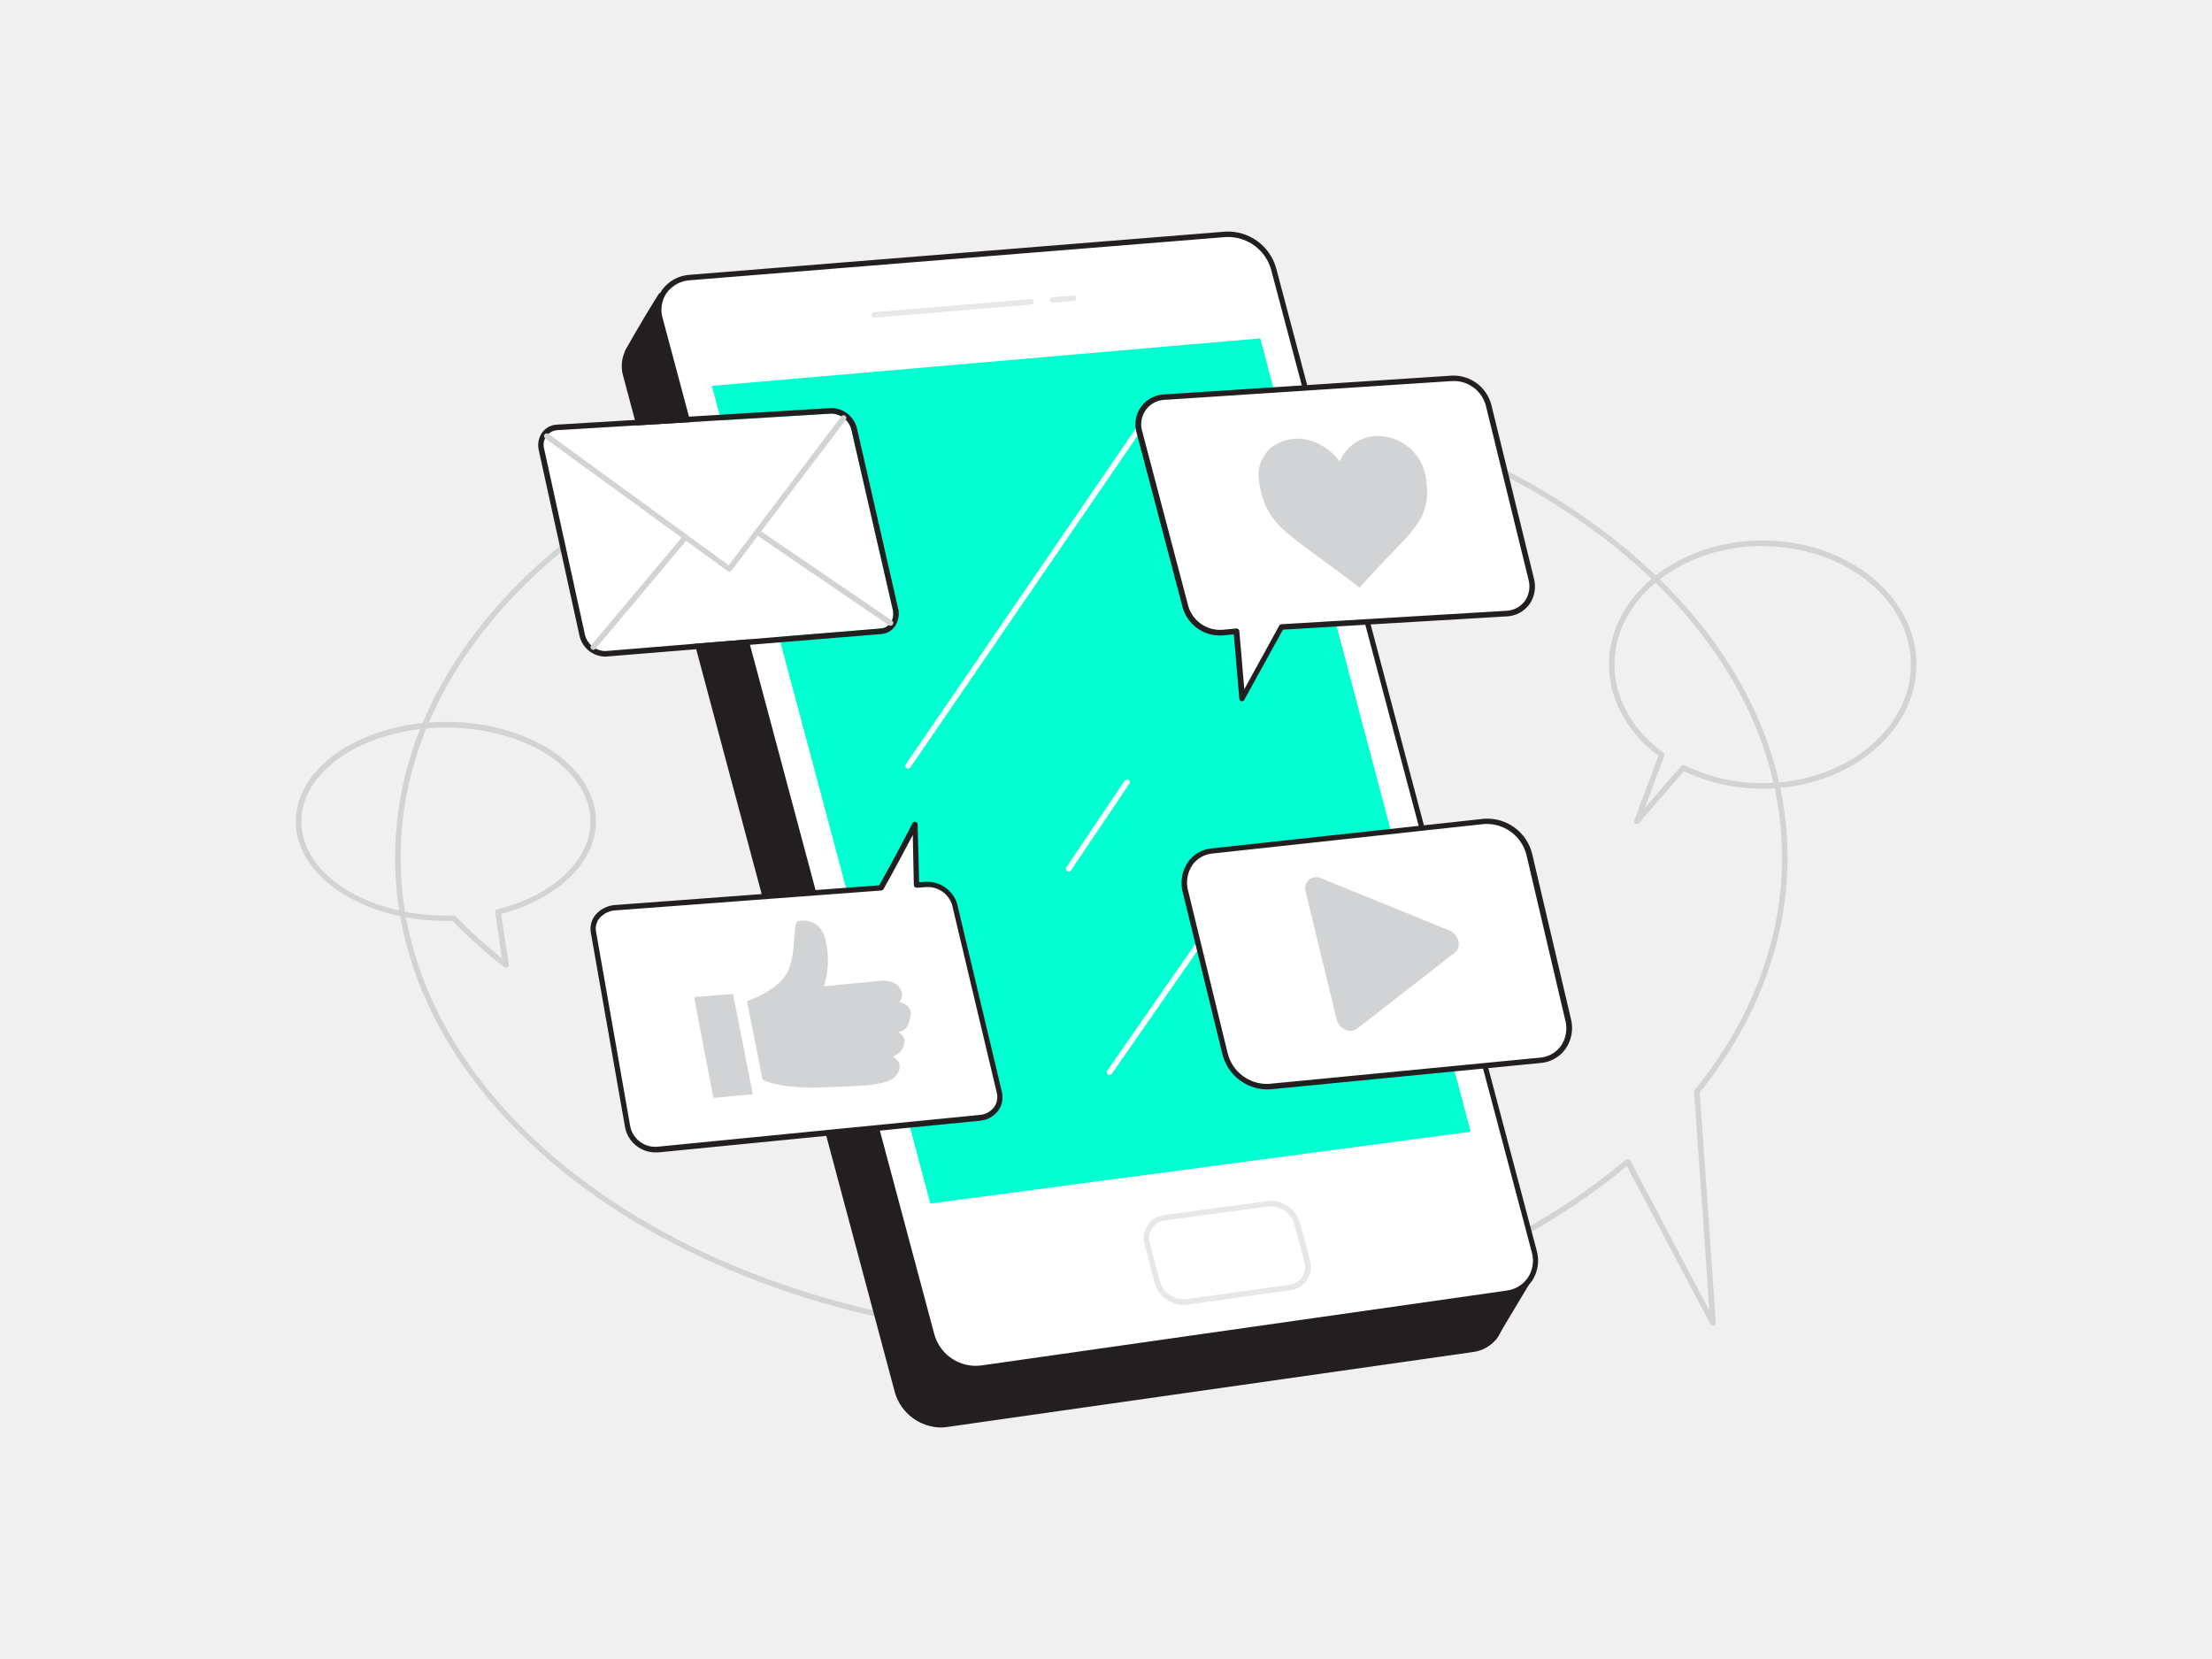
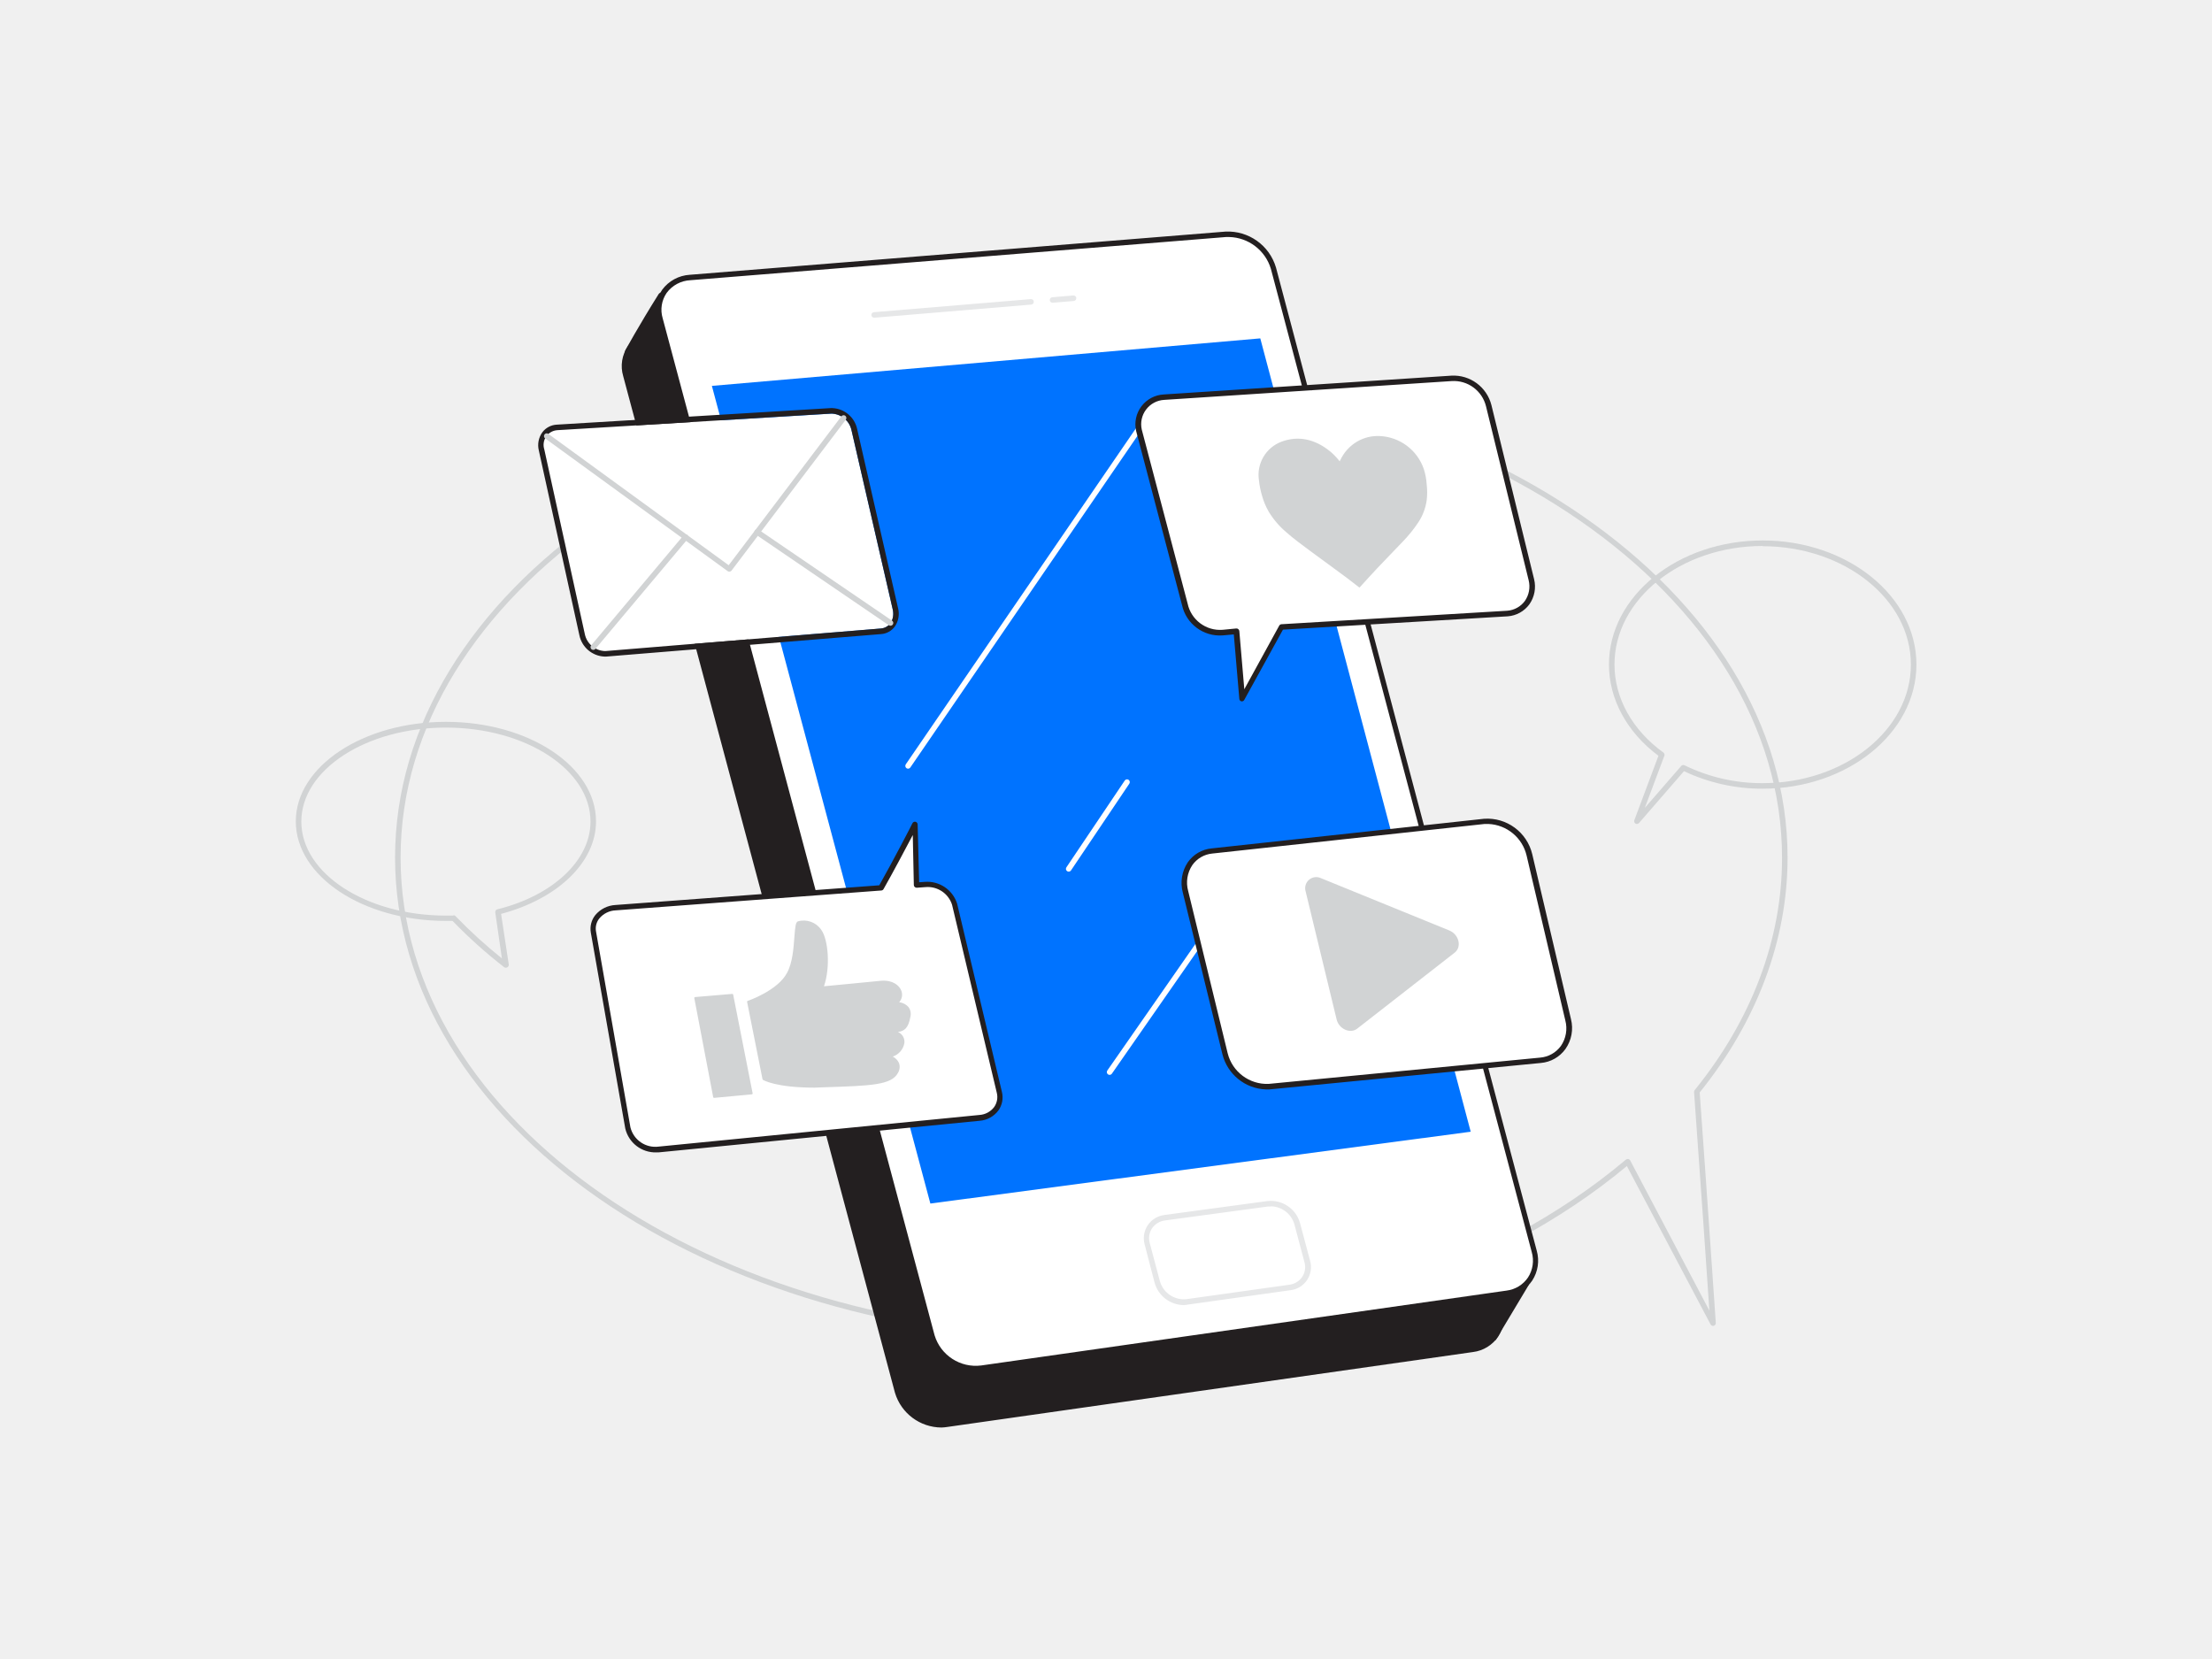
<svg xmlns="http://www.w3.org/2000/svg" viewBox="0 0 400 300" data-imageid="marketing-flatline-eda0a" imageName="Marketing" class="illustrations_image" style="width: 116px;">
  <g id="_186_marketing_flatline" data-name="#186_marketing_flatline">
    <path d="M197.34,242.36c-69.42,0-125.9-39.16-125.9-87.28s56.48-87.29,125.9-87.29S323.25,107,323.25,155.08c0,14.87-5.5,29.55-15.89,42.47,1.36,18.87,2.89,41.45,2.91,41.68a.49.49,0,0,1-.36.51.5.5,0,0,1-.58-.24l-15.14-28.64C270.17,230.88,234.92,242.36,197.34,242.36Zm0-173.57c-68.87,0-124.9,38.71-124.9,86.29s56,86.28,124.9,86.28c37.59,0,72.83-11.54,96.68-31.67a.57.57,0,0,1,.42-.11.52.52,0,0,1,.35.26L309.11,237c-.43-6.32-1.65-24.18-2.77-39.52a.49.49,0,0,1,.11-.35c10.34-12.78,15.8-27.3,15.8-42C322.25,107.5,266.22,68.79,197.34,68.79Z" fill="#d1d3d4" />
    <path d="M113.51,63.61s2.32-4.28,6-10.19c0,0,11.82,8.83,11.72,8.34S113.51,63.61,113.51,63.61Z" fill="#231f20" />
    <path d="M113.51,64.11a.5.5,0,0,1-.44-.74s2.37-4.36,6.05-10.22a.53.53,0,0,1,.33-.22.49.49,0,0,1,.39.09c4.1,3.06,10.85,8,11.54,8.28h0c.33.08.35.21.38.36a.53.53,0,0,1-.23.54c-.1.06-.19.12-.48,0-1.11-.15-11.26,1.08-17.48,1.91Zm6.17-10c-2.56,4.09-4.43,7.36-5.26,8.84,8.57-1.12,12.87-1.59,15-1.71C127.91,60.22,125.05,58.15,119.68,54.14Z" fill="#231f20" />
    <polygon points="270.12 241.96 276.02 232.12 267.86 224.74 270.12 241.96" fill="#231f20" />
    <path d="M270.12,242.46H270a.48.48,0,0,1-.39-.43l-2.27-17.21a.5.5,0,0,1,.27-.51.48.48,0,0,1,.56.07l8.17,7.38a.5.5,0,0,1,.09.63l-5.9,9.84A.5.5,0,0,1,270.12,242.46ZM268.53,226l1.9,14.45,4.95-8.25Z" fill="#231f20" />
    <path d="M266.3,244l-95,13.53a8.28,8.28,0,0,1-9-5.83L113.17,67.83c-1-3.81,1.43-7.16,5.46-7.49l96.86-7.81a8.57,8.57,0,0,1,8.63,6.12l47.14,177.79A5.92,5.92,0,0,1,266.3,244Z" fill="#231f20" />
    <path d="M170.25,258.14a8.82,8.82,0,0,1-8.41-6.28L112.69,68a6.33,6.33,0,0,1,.86-5.4,6.67,6.67,0,0,1,5-2.72L215.45,52a9.07,9.07,0,0,1,9.15,6.5l47.14,177.78a6.56,6.56,0,0,1-.81,5.4,6.43,6.43,0,0,1-4.56,2.81h0l-95,13.54A8.74,8.74,0,0,1,170.25,258.14ZM216.08,53l-.55,0-96.86,7.81a5.69,5.69,0,0,0-4.31,2.3,5.41,5.41,0,0,0-.71,4.57L162.81,251.6a7.77,7.77,0,0,0,8.44,5.47l95-13.54h0a5.48,5.48,0,0,0,3.87-2.37,5.63,5.63,0,0,0,.68-4.59L223.63,58.78A8.07,8.07,0,0,0,216.08,53Z" fill="#231f20" />
    <path d="M272.48,233.88l-95,13.53a8.26,8.26,0,0,1-9-5.83L119.35,57.68c-1-3.81,1.43-7.16,5.46-7.49l96.87-7.81a8.56,8.56,0,0,1,8.62,6.12l47.14,177.79A5.92,5.92,0,0,1,272.48,233.88Z" fill="#fff" />
    <path d="M176.43,248a8.83,8.83,0,0,1-8.41-6.28L118.87,57.81a6.36,6.36,0,0,1,.86-5.4,6.7,6.7,0,0,1,5-2.72l96.87-7.81a9.07,9.07,0,0,1,9.14,6.5l47.15,177.78a6.6,6.6,0,0,1-.81,5.4,6.45,6.45,0,0,1-4.57,2.81h0l-95,13.54A8.74,8.74,0,0,1,176.43,248ZM222.26,42.86l-.54,0-96.87,7.81a5.67,5.67,0,0,0-4.3,2.3,5.37,5.37,0,0,0-.72,4.57L169,241.45a7.78,7.78,0,0,0,8.44,5.47l95-13.54a5.48,5.48,0,0,0,3.87-2.37,5.59,5.59,0,0,0,.68-4.59L229.82,48.63A8.08,8.08,0,0,0,222.26,42.86Zm50.22,191h0Z" fill="#231f20" />
-     <polygon points="128.73 69.78 227.9 61.19 265.95 204.65 168.24 217.64 128.73 69.78" fill="#00ffd1" class="target-color" />
+     <polygon points="128.73 69.78 227.9 61.19 265.95 204.65 168.24 217.64 128.73 69.78" fill="#0073ff" class="target-color" />
    <path d="M233.22,232.81l-18.53,2.61a5,5,0,0,1-5.41-3.56L207.44,225a3.72,3.72,0,0,1,3.19-4.75l18.57-2.52a5,5,0,0,1,5.34,3.56l1.82,6.85A3.69,3.69,0,0,1,233.22,232.81Z" fill="#fff" />
    <path d="M214.06,236a5.53,5.53,0,0,1-5.26-4L207,225.08a4.26,4.26,0,0,1,.54-3.51,4.3,4.3,0,0,1,3.08-1.87l18.56-2.51a5.49,5.49,0,0,1,5.89,3.92l1.83,6.85a4.2,4.2,0,0,1-3.56,5.35l-18.53,2.6A4.2,4.2,0,0,1,214.06,236Zm15.74-17.82a3.27,3.27,0,0,0-.54,0l-18.56,2.51a3.36,3.36,0,0,0-2.38,1.43,3.26,3.26,0,0,0-.4,2.7l1.84,6.91a4.5,4.5,0,0,0,4.86,3.19l18.53-2.6.07.49-.07-.49a3.26,3.26,0,0,0,2.33-1.42,3.21,3.21,0,0,0,.4-2.68l-1.82-6.85A4.5,4.5,0,0,0,229.8,218.14Z" fill="#e6e7e8" />
    <path d="M158.07,57.45a.5.5,0,0,1,0-1l28.33-2.36a.49.49,0,0,1,.54.45.5.5,0,0,1-.46.54l-28.33,2.37Z" fill="#e6e7e8" />
    <path d="M190.33,54.75a.5.5,0,0,1,0-1l3.76-.32a.5.5,0,0,1,.08,1l-3.75.31Z" fill="#e6e7e8" />
    <path d="M164.21,139a.52.52,0,0,1-.29-.09.51.51,0,0,1-.13-.69l44.87-65.51a.5.5,0,0,1,.83.56l-44.87,65.51A.52.52,0,0,1,164.21,139Z" fill="#fff" />
    <path d="M200.65,194.37a.52.52,0,0,1-.29-.09.5.5,0,0,1-.12-.7l27-38.79a.5.5,0,0,1,.82.57l-27,38.8A.51.51,0,0,1,200.65,194.37Z" fill="#fff" />
    <path d="M193.25,157.62a.51.51,0,0,1-.28-.09.49.49,0,0,1-.13-.69l10.55-15.69a.5.5,0,0,1,.69-.14.51.51,0,0,1,.14.7L193.67,157.4A.52.52,0,0,1,193.25,157.62Z" fill="#fff" />
    <path d="M159.29,113.66l-49.76,4.08a3.83,3.83,0,0,1-3.78-3.08l-7.33-33.4a2.66,2.66,0,0,1,2.32-3.46l49.63-3a3.79,3.79,0,0,1,3.61,3l7.45,32.39C161.84,112,160.88,113.53,159.29,113.66Z" fill="#fff" />
    <path d="M150.53,74.8a3.83,3.83,0,0,1,3.45,3l7.45,32.39c.41,1.78-.55,3.33-2.14,3.46l-49.76,4.08h-.23a3.86,3.86,0,0,1-3.55-3.08l-7.33-33.4a2.66,2.66,0,0,1,2.32-3.46l49.63-3h.16m0-1h-.22l-49.63,3a3.48,3.48,0,0,0-2.6,1.37,4,4,0,0,0-.64,3.31l7.33,33.4a4.85,4.85,0,0,0,4.53,3.86h.31l49.76-4.07a3.36,3.36,0,0,0,2.44-1.36,4.09,4.09,0,0,0,.59-3.32L155,77.58a4.79,4.79,0,0,0-4.42-3.78Z" fill="#231f20" />
    <path d="M131.86,103.37a.45.45,0,0,1-.29-.1l-33-24a.51.51,0,0,1-.11-.7.49.49,0,0,1,.7-.11l32.61,23.75,20.38-26.93a.5.5,0,0,1,.8.61l-20.68,27.31A.51.51,0,0,1,131.86,103.37Z" fill="#d1d3d4" />
    <path d="M161,113.15a.51.51,0,0,1-.28-.09L136.62,96.62a.49.49,0,0,1-.13-.69.51.51,0,0,1,.7-.14l24.13,16.45a.5.5,0,0,1-.28.91Z" fill="#d1d3d4" />
    <path d="M107.28,117.52a.56.56,0,0,1-.32-.11.51.51,0,0,1-.06-.71l16.7-19.89a.5.5,0,0,1,.77.64l-16.7,19.89A.5.5,0,0,1,107.28,117.52Z" fill="#d1d3d4" />
    <path d="M262.43,68.41l-52,3.4a4.91,4.91,0,0,0-4.51,6l8.3,31.48a6.52,6.52,0,0,0,6.83,5.12l2.48-.24,1,12.18,7.11-13,40.84-2.45a4.85,4.85,0,0,0,4.31-6.11l-7.71-31.46A6.54,6.54,0,0,0,262.43,68.41Z" fill="#fff" />
    <path d="M224.61,126.83l-.1,0a.49.49,0,0,1-.4-.44l-1-11.67-2,.18a7,7,0,0,1-7.37-5.51l-8.29-31.45a5.41,5.41,0,0,1,5-6.61l52-3.4a7.07,7.07,0,0,1,7.25,5.34l7.71,31.45a5.57,5.57,0,0,1-.85,4.56,5.33,5.33,0,0,1-3.9,2.17L232,113.86l-7,12.71A.51.51,0,0,1,224.61,126.83Zm-1-13.18a.47.47,0,0,1,.32.12.5.5,0,0,1,.18.34l.9,10.53,6.31-11.5a.5.5,0,0,1,.41-.26l40.84-2.44a4.37,4.37,0,0,0,3.17-1.76,4.61,4.61,0,0,0,.69-3.75l-7.71-31.45a6,6,0,0,0-6.2-4.57h0l-52,3.4a4.41,4.41,0,0,0-4.05,5.38l8.29,31.45a6,6,0,0,0,6.31,4.75l2.47-.24Zm38.86-45.24h0Z" fill="#231f20" />
    <path d="M245.81,106.24c-.8-.61-1.57-1.23-2.36-1.82l-6.63-4.87c-1.46-1.08-2.93-2.16-4.29-3.37a15.08,15.08,0,0,1-3.11-3.66,12.45,12.45,0,0,1-1.22-2.93,15.23,15.23,0,0,1-.54-2.72,6.41,6.41,0,0,1,4.08-7c3-1.12,6-.49,8.72,1.7a11,11,0,0,1,1.69,1.72l.12.13c0-.06,0-.12.08-.17a7.58,7.58,0,0,1,3.06-3.4,7.39,7.39,0,0,1,4.07-1,8.83,8.83,0,0,1,8,6,11.23,11.23,0,0,1,.51,2.73,12.14,12.14,0,0,1,0,2.89,9.64,9.64,0,0,1-1.52,4A24.79,24.79,0,0,1,253.61,98c-1.53,1.61-3.09,3.19-4.61,4.81-1.05,1.11-2.07,2.25-3.1,3.38Z" fill="#d1d3d4" />
    <path d="M167.34,160l-1.55.11-.28-11s-3.78,7.27-6.18,11.47l-48,3.59c-2.6.19-4.4,2.16-4,4.41L113.56,204a5.14,5.14,0,0,0,5.66,3.88l58-5.71a3.78,3.78,0,0,0,3.57-4.63l-8.1-34A5.11,5.11,0,0,0,167.34,160Z" fill="#fff" />
    <path d="M118.68,208.39a5.61,5.61,0,0,1-5.61-4.32l-6.23-35.42a4,4,0,0,1,.79-3.15,5.11,5.11,0,0,1,3.68-1.85L159,160.09c2.37-4.18,6-11.16,6-11.23a.5.5,0,0,1,.55-.26.51.51,0,0,1,.39.48l.27,10.46,1-.07a5.67,5.67,0,0,1,5.87,3.95l8.09,34a4.09,4.09,0,0,1-.63,3.39,4.67,4.67,0,0,1-3.38,1.86l-58,5.71A5.83,5.83,0,0,1,118.68,208.39ZM165.06,151c-1.27,2.41-3.63,6.86-5.29,9.78a.49.49,0,0,1-.4.25l-48,3.59a4.09,4.09,0,0,0-3,1.47,2.93,2.93,0,0,0-.59,2.35l6.22,35.42a4.64,4.64,0,0,0,5.12,3.48l58-5.72a3.62,3.62,0,0,0,2.66-1.44,3.15,3.15,0,0,0,.47-2.58l-8.09-34a4.62,4.62,0,0,0-4.83-3.18h0l-1.54.11a.5.5,0,0,1-.37-.13.46.46,0,0,1-.17-.36Zm2.28,8.94h0Z" fill="#231f20" />
    <polygon points="135.94 197.74 129.13 198.38 125.7 180.46 132.43 179.89 135.94 197.74" fill="#d1d3d4" />
    <path d="M129.13,198.53a.16.16,0,0,1-.16-.12l-3.42-17.93a.16.16,0,0,1,.14-.18l6.72-.57a.16.16,0,0,1,.17.13l3.52,17.85a.16.16,0,0,1-.14.18l-6.82.64Zm-3.24-17.93,3.36,17.61,6.51-.61-3.46-17.54Z" fill="#d1d3d4" />
    <path d="M135.25,181.13s5.51-1.85,7.23-5.18,1-8.84,1.87-9.21a3.71,3.71,0,0,1,4.05,1.51c1.2,1.68,1.67,6.78.37,10.27,0,0,7.3-.69,10.59-1s4.53,2.51,2.88,3.83c0,0,2.67.09,2.24,2.5s-1.38,2.58-2.83,2.71a2,2,0,0,1,1.73,2.06c-.16,1.79-2.35,2.44-2.35,2.44s2.3.81,1.21,2.89-4.66,2.24-13.07,2.51-11.12-1.36-11.12-1.36Z" fill="#d1d3d4" />
    <path d="M147.28,196.68c-6.94,0-9.22-1.35-9.32-1.41a.18.18,0,0,1-.07-.1l-2.79-14a.16.16,0,0,1,.1-.18c.06,0,5.47-1.87,7.14-5.1,1-1.87,1.16-4.51,1.31-6.44s.22-2.66.64-2.84a3.83,3.83,0,0,1,4.24,1.56c1.23,1.72,1.67,6.69.47,10.18,1.31-.13,7.43-.7,10.35-1,2.08-.16,3.25.84,3.62,1.76a2,2,0,0,1-.37,2.12,2.69,2.69,0,0,1,1.66.85,2.11,2.11,0,0,1,.37,1.79c-.37,2.08-1.11,2.57-2.25,2.75a1.91,1.91,0,0,1,1.16,2,3.14,3.14,0,0,1-2.1,2.44,2.45,2.45,0,0,1,1.13,1.18,2.07,2.07,0,0,1-.19,1.77c-1.16,2.21-4.93,2.33-13.2,2.6ZM138.19,195c.43.22,3.32,1.56,11,1.31,8.14-.27,11.86-.39,12.93-2.43a1.83,1.83,0,0,0,.18-1.52,2.36,2.36,0,0,0-1.3-1.15.16.16,0,0,1,0-.3s2.08-.64,2.23-2.31a1.78,1.78,0,0,0-1.59-1.89.15.15,0,0,1-.13-.16.15.15,0,0,1,.14-.15c1.36-.12,2.26-.2,2.68-2.57a1.82,1.82,0,0,0-.3-1.54,2.7,2.7,0,0,0-1.79-.78.15.15,0,0,1-.14-.11.16.16,0,0,1,0-.17,1.69,1.69,0,0,0,.54-2c-.33-.82-1.4-1.74-3.31-1.56-3.25.27-10.51,1-10.58,1a.14.14,0,0,1-.14-.06.16.16,0,0,1,0-.15c1.24-3.35.84-8.45-.35-10.12a3.58,3.58,0,0,0-3.86-1.46c-.27.12-.37,1.37-.46,2.58-.14,2-.35,4.64-1.34,6.56-1.61,3.1-6.32,4.91-7.19,5.22Z" fill="#d1d3d4" />
    <path d="M278.6,191.74l-49.08,4.75a7.8,7.8,0,0,1-8-5.92l-7.18-29.25c-.9-3.67,1.23-7,4.76-7.38l49.28-5.36a7.83,7.83,0,0,1,8.18,6l7,29.81A5.74,5.74,0,0,1,278.6,191.74Z" fill="#fff" />
    <path d="M228.9,197a8.41,8.41,0,0,1-7.84-6.33l-7.17-29.26a6.72,6.72,0,0,1,.9-5.48,5.92,5.92,0,0,1,4.29-2.51l49.27-5.36a8.36,8.36,0,0,1,8.73,6.41l7,29.81a6.59,6.59,0,0,1-1,5.42,6.13,6.13,0,0,1-4.46,2.52h0L229.57,197C229.35,197,229.12,197,228.9,197Zm40.26-48a5.58,5.58,0,0,0-.7,0l-49.27,5.35a5,5,0,0,0-3.58,2.09,5.68,5.68,0,0,0-.75,4.68L222,190.45a7.32,7.32,0,0,0,7.43,5.55l49.08-4.75a5.17,5.17,0,0,0,3.75-2.11,5.61,5.61,0,0,0,.8-4.61l-7-29.81A7.42,7.42,0,0,0,269.16,149Zm9.44,42.7h0Z" fill="#231f20" />
    <path d="M263.05,172.27,245.44,186c-1.26,1-3.31.08-3.73-1.63l-5.62-23.22a2,2,0,0,1,2.78-2.35l23.24,9.47C263.84,169,264.37,171.24,263.05,172.27Z" fill="#d1d3d4" />
    <path d="M296,149a.47.47,0,0,1-.25-.07.5.5,0,0,1-.21-.61l4.36-11.65c-5.7-4.25-8.95-10.24-8.95-16.5,0-12.38,12.47-22.44,27.8-22.44s27.8,10.06,27.8,22.44-12.47,22.45-27.8,22.45a32.88,32.88,0,0,1-14.23-3.17l-8.14,9.38A.52.52,0,0,1,296,149Zm22.75-50.27c-14.78,0-26.8,9.62-26.8,21.44,0,6.05,3.22,11.85,8.84,15.91a.52.52,0,0,1,.18.58l-3.53,9.42,6.58-7.57a.49.49,0,0,1,.6-.12,31.8,31.8,0,0,0,14.13,3.23c14.77,0,26.8-9.62,26.8-21.45S333.48,98.77,318.71,98.77Z" fill="#d1d3d4" />
    <path d="M91.48,175a.5.5,0,0,1-.31-.1,87.75,87.75,0,0,1-9.33-8.37c-.4,0-.8,0-1.2,0-15,0-27.15-8.06-27.15-18s12.18-18,27.15-18,27.14,8.06,27.14,18c0,7.36-6.88,14-17.17,16.73L92,174.4a.48.48,0,0,1-.24.5A.47.47,0,0,1,91.48,175ZM82,165.5a.48.48,0,0,1,.36.15,88.71,88.71,0,0,0,8.4,7.66L89.56,165a.49.49,0,0,1,.37-.56c10.08-2.5,16.85-8.88,16.85-15.87,0-9.37-11.73-17-26.14-17s-26.15,7.61-26.15,17,11.73,17,26.15,17l1.38,0Z" fill="#d1d3d4" />
  </g>
</svg>
